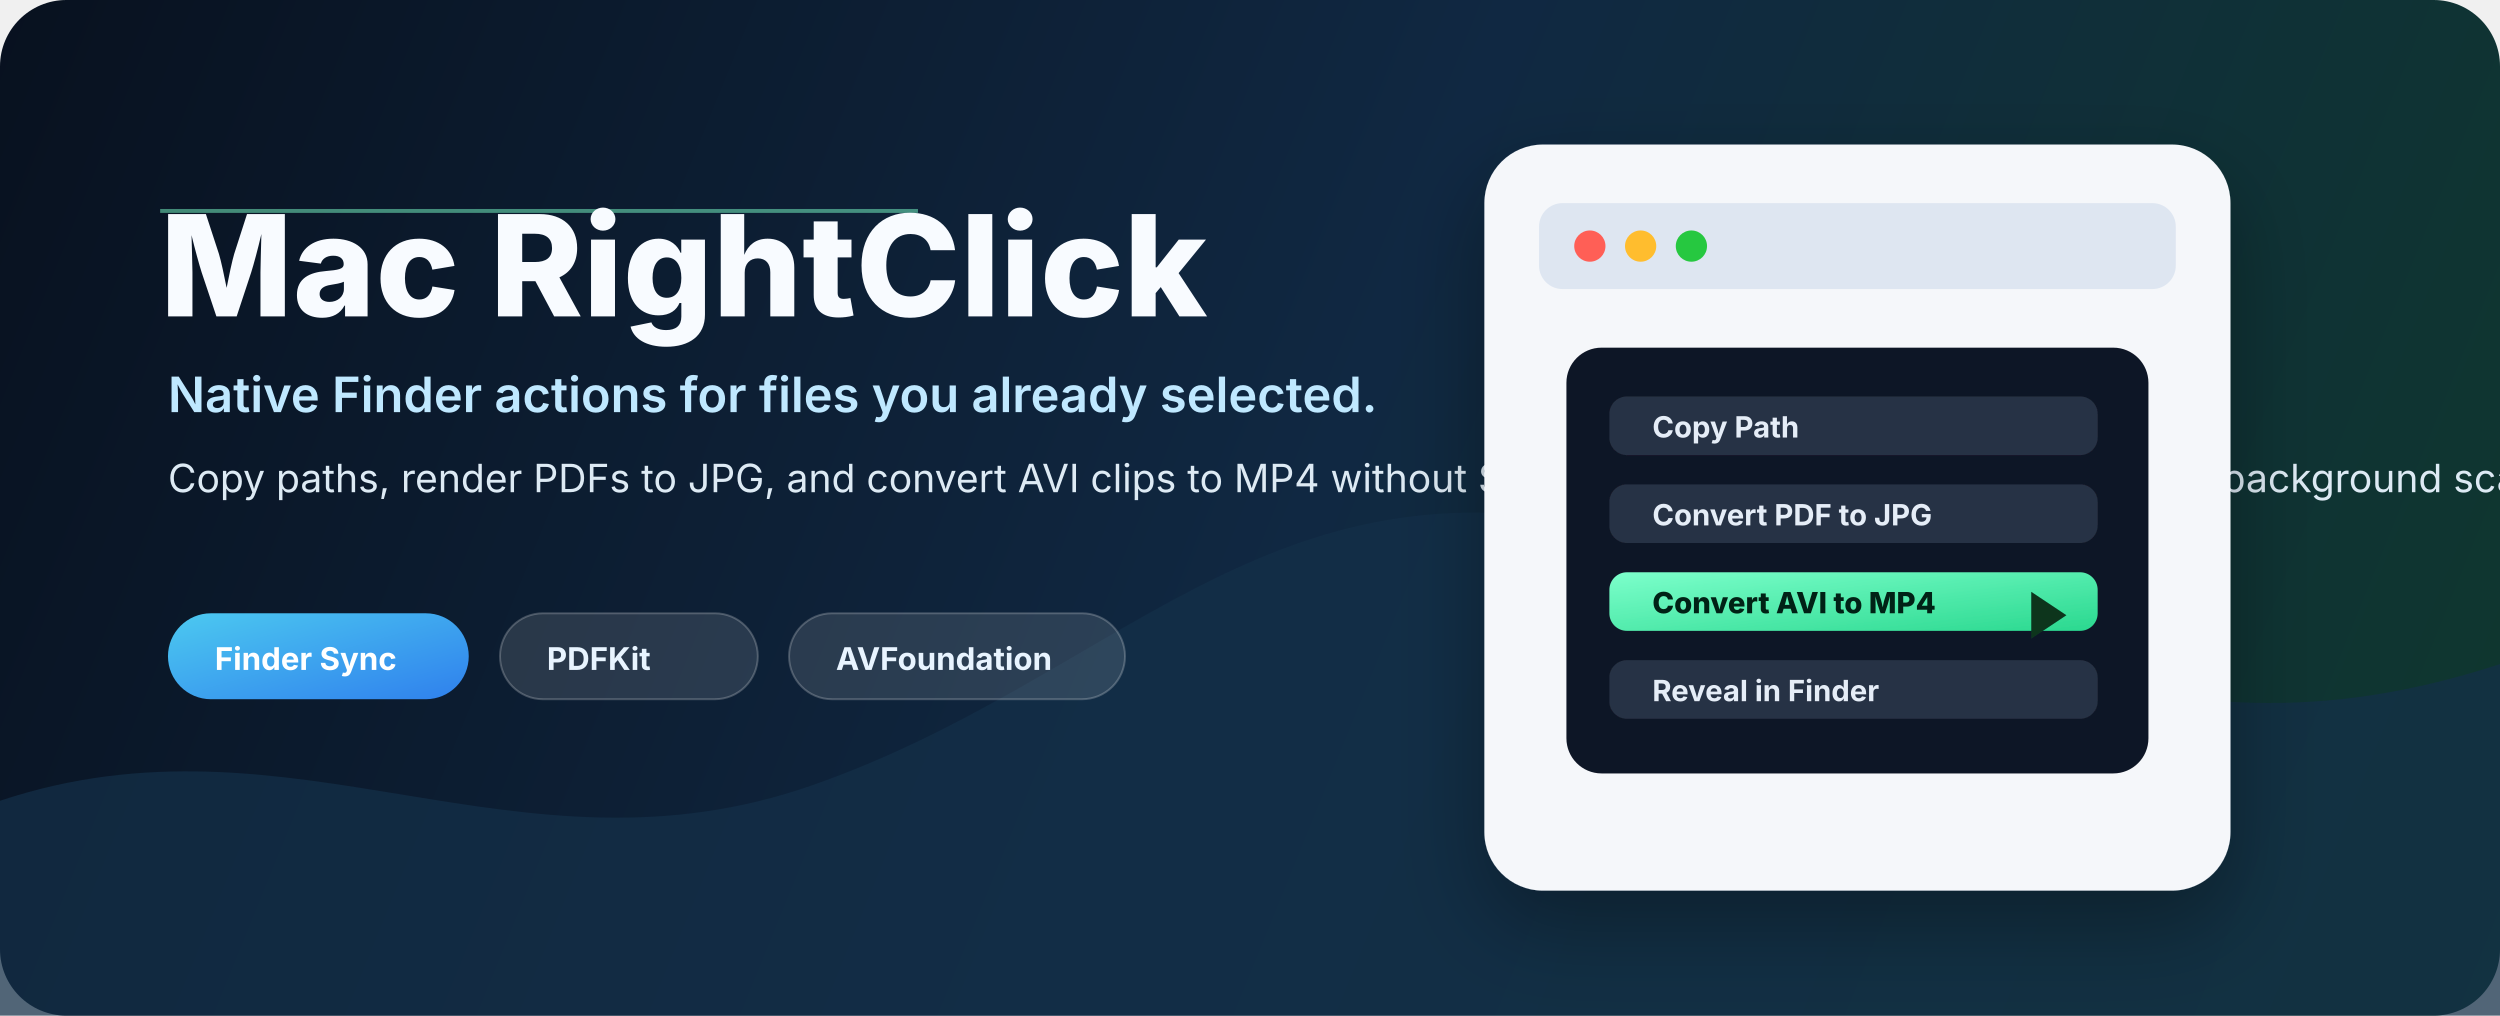
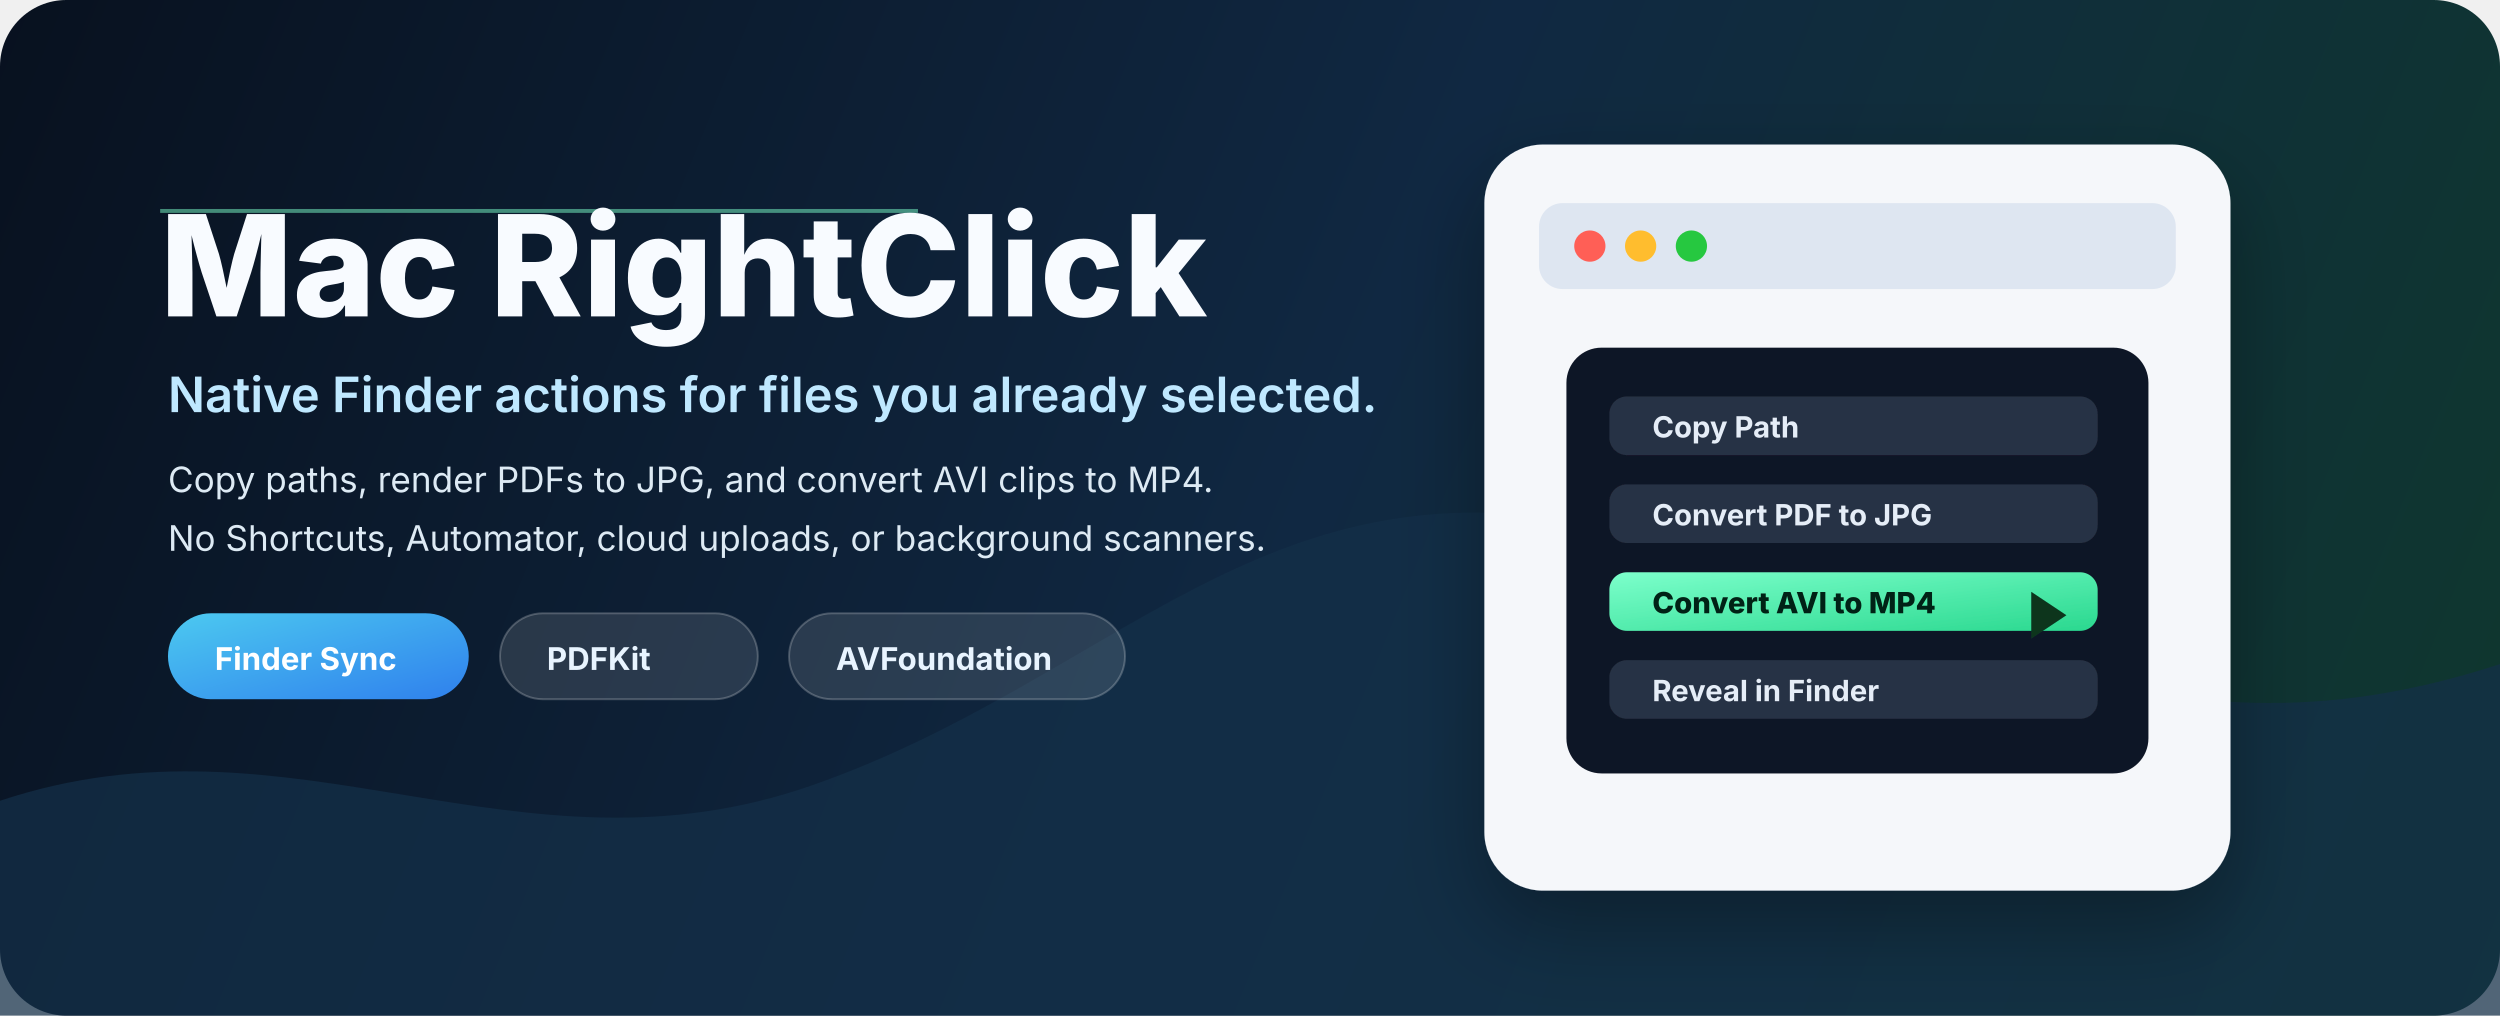
<svg xmlns="http://www.w3.org/2000/svg" width="1280" height="520" viewBox="0 0 1280 520" fill="none" role="img" aria-labelledby="title desc">
  <defs>
    <linearGradient id="bg" x1="0" y1="0" x2="1280" y2="520" gradientUnits="userSpaceOnUse">
      <stop stop-color="#08111F" />
      <stop offset="0.52" stop-color="#102842" />
      <stop offset="1" stop-color="#0F382D" />
    </linearGradient>
    <linearGradient id="blue" x1="0" y1="0" x2="1" y2="1">
      <stop stop-color="#4CC9F0" />
      <stop offset="1" stop-color="#2F80ED" />
    </linearGradient>
    <linearGradient id="green" x1="0" y1="0" x2="1" y2="1">
      <stop stop-color="#7CFFCB" />
      <stop offset="1" stop-color="#2AD88F" />
    </linearGradient>
    <filter id="shadow" x="-20%" y="-20%" width="140%" height="140%">
      <feDropShadow dx="0" dy="18" stdDeviation="22" flood-color="#000" flood-opacity="0.32" />
    </filter>
  </defs>
  <rect width="1280" height="520" rx="34" fill="url(#bg)" />
  <path d="M0 410C150 360 265 455 416 402C570 348 646 234 817 269C995 306 1094 401 1280 340V520H0V410Z" fill="#132F48" opacity="0.72" />
  <path d="M82 108H470" stroke="#7CFFCB" stroke-opacity="0.5" stroke-width="2" />
  <text x="82" y="162" fill="#F8FBFF" font-family="Inter, ui-sans-serif, system-ui, -apple-system, BlinkMacSystemFont, Segoe UI, sans-serif" font-size="72" font-weight="800">Mac RightClick</text>
  <text x="86" y="211" fill="#BFE8FF" font-family="Inter, ui-sans-serif, system-ui, -apple-system, BlinkMacSystemFont, Segoe UI, sans-serif" font-size="25" font-weight="600">Native Finder actions for files you already selected.</text>
-   <text x="86" y="252" fill="#DDEAF4" font-family="Inter, ui-sans-serif, system-ui, -apple-system, BlinkMacSystemFont, Segoe UI, sans-serif" font-size="20">Copy paths, render PDFs to JPG, and convert AVI clips to MP4 without Shortcuts, Automator, cloud uploads, or background scanners.</text>
+   <text x="86" y="252" fill="#DDEAF4" font-family="Inter, ui-sans-serif, system-ui, -apple-system, BlinkMacSystemFont, Segoe UI, sans-serif" font-size="18">Copy paths, render PDFs to JPG, and convert AVI clips to MP4.</text>
+   <text x="86" y="282" fill="#DDEAF4" font-family="Inter, ui-sans-serif, system-ui, -apple-system, BlinkMacSystemFont, Segoe UI, sans-serif" font-size="18">No Shortcuts, Automator, cloud uploads, or background scanners.</text>
  <g transform="translate(86 314)">
    <rect width="154" height="44" rx="22" fill="url(#blue)" />
    <text x="24" y="29" fill="white" font-family="Inter, ui-sans-serif, system-ui" font-size="16" font-weight="700">Finder Sync</text>
    <rect x="170" width="132" height="44" rx="22" fill="#FFFFFF" fill-opacity="0.12" stroke="#FFFFFF" stroke-opacity="0.22" />
    <text x="194" y="29" fill="#E8F4FF" font-family="Inter, ui-sans-serif, system-ui" font-size="16" font-weight="700">PDFKit</text>
    <rect x="318" width="172" height="44" rx="22" fill="#FFFFFF" fill-opacity="0.12" stroke="#FFFFFF" stroke-opacity="0.22" />
    <text x="342" y="29" fill="#E8F4FF" font-family="Inter, ui-sans-serif, system-ui" font-size="16" font-weight="700">AVFoundation</text>
  </g>
  <g transform="translate(760 74)" filter="url(#shadow)">
    <rect width="382" height="382" rx="30" fill="#F5F7FA" />
    <rect x="28" y="30" width="326" height="44" rx="12" fill="#DEE6F1" />
    <circle cx="54" cy="52" r="8" fill="#FF5F57" />
    <circle cx="80" cy="52" r="8" fill="#FFBD2E" />
    <circle cx="106" cy="52" r="8" fill="#28C840" />
    <rect x="42" y="104" width="298" height="218" rx="18" fill="#111827" />
    <rect x="64" y="129" width="250" height="30" rx="9" fill="#273244" />
    <rect x="64" y="174" width="250" height="30" rx="9" fill="#273244" />
    <rect x="64" y="219" width="250" height="30" rx="9" fill="url(#green)" />
    <rect x="64" y="264" width="250" height="30" rx="9" fill="#273244" />
    <text x="86" y="150" fill="#E5EDF7" font-family="Inter, ui-sans-serif, system-ui" font-size="15" font-weight="700">Copy Path</text>
    <text x="86" y="195" fill="#E5EDF7" font-family="Inter, ui-sans-serif, system-ui" font-size="15" font-weight="700">Convert PDF to JPG</text>
    <text x="86" y="240" fill="#042114" font-family="Inter, ui-sans-serif, system-ui" font-size="15" font-weight="800">Convert AVI to MP4</text>
    <text x="86" y="285" fill="#E5EDF7" font-family="Inter, ui-sans-serif, system-ui" font-size="15" font-weight="700">Reveal in Finder</text>
    <path d="M280 229l18 12-18 12v-24Z" fill="#08351F" />
  </g>
</svg>
